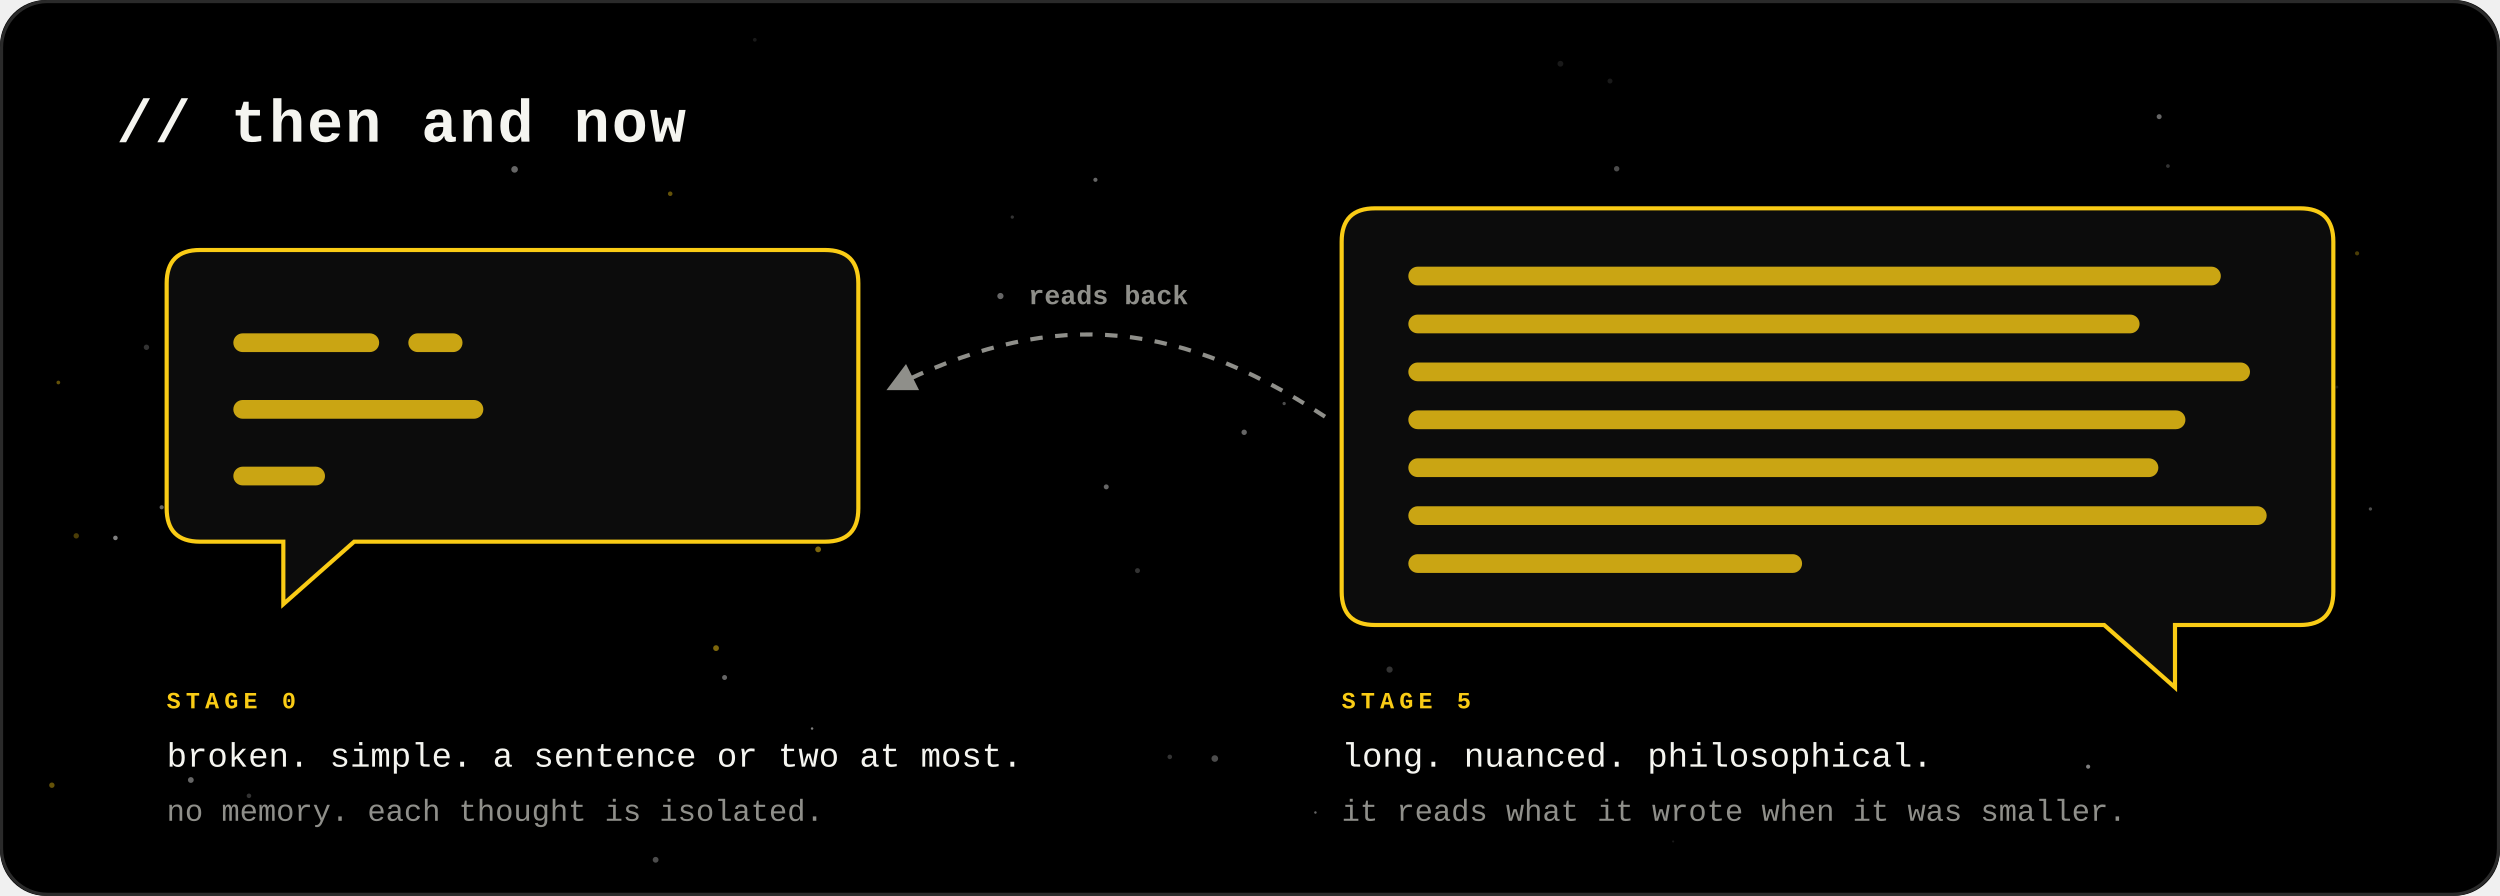
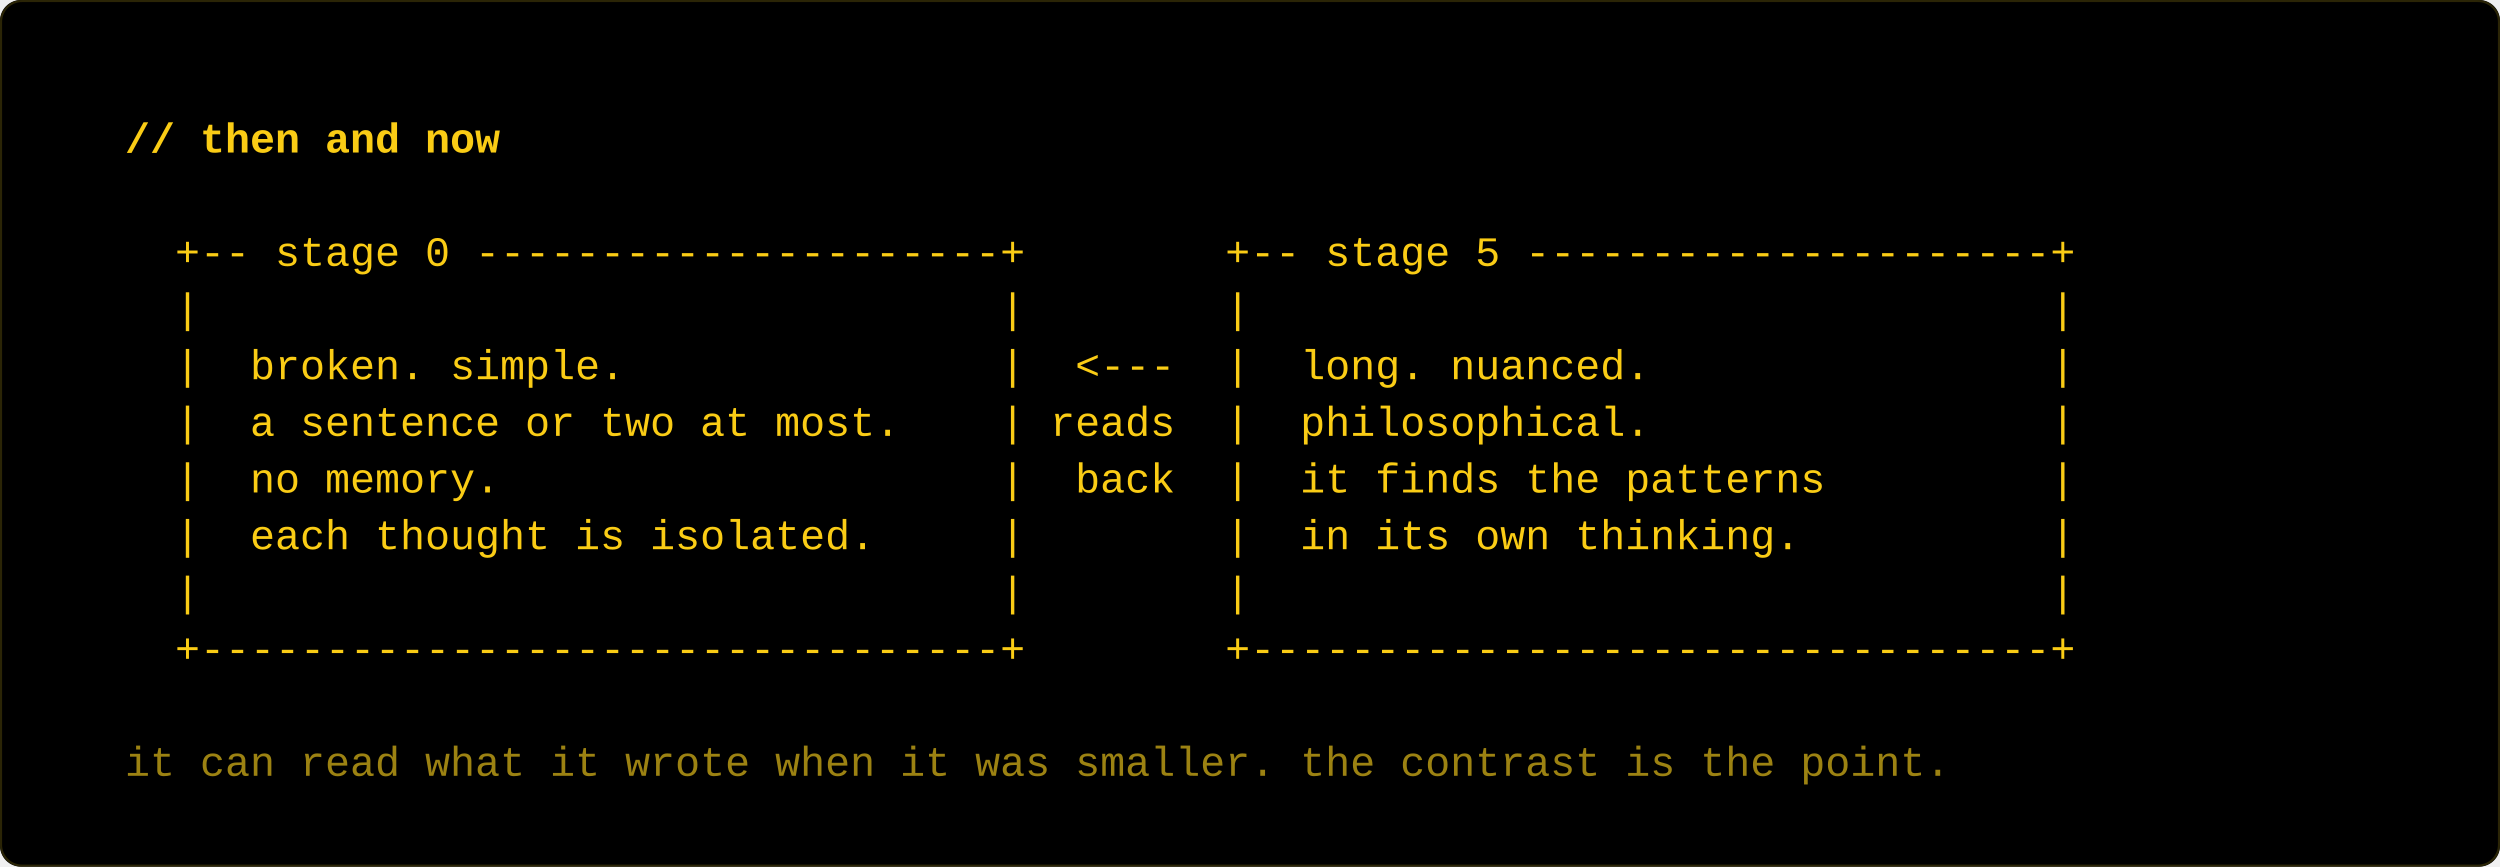
- <svg xmlns="http://www.w3.org/2000/svg" viewBox="0 0 1200 430" width="1200" height="430" role="img" aria-label="then and now. stage 0: broken, simple, a sentence or two, no memory. stage 5: long, nuanced, philosophical, and it reads back over what it wrote when it was smaller.">
-   <defs>
-     <linearGradient id="bg" x1="0" y1="0" x2="0" y2="1">
-       <stop offset="0" stop-color="#000000" />
-       <stop offset="1" stop-color="#000000" />
-     </linearGradient>
-     <linearGradient id="spec" gradientUnits="userSpaceOnUse" x1="60" y1="0" x2="1140" y2="0">
-       <stop offset="0" stop-color="#facc15" />
-       <stop offset="0.2" stop-color="#facc15" />
-       <stop offset="0.3" stop-color="#facc15" />
-       <stop offset="0.5" stop-color="#facc15" />
-       <stop offset="0.7" stop-color="#facc15" />
-       <stop offset="0.8" stop-color="#facc15" />
-       <stop offset="1" stop-color="#facc15" />
-     </linearGradient>
-     <filter id="glow" x="-50%" y="-50%" width="200%" height="200%">
-       <feGaussianBlur stdDeviation="5" result="b" />
-       <feMerge>
-         <feMergeNode in="b" />
-         <feMergeNode in="SourceGraphic" />
-       </feMerge>
-     </filter>
-     <marker id="arr" viewBox="0 0 10 10" refX="8" refY="5" markerWidth="7" markerHeight="7" orient="auto-start-reverse">
-       <path d="M0 0L10 5L0 10z" fill="#8f8f8a" />
-     </marker>
-   </defs>
-   <rect width="1200" height="430" rx="22" fill="url(#bg)" />
-   <circle cx="392.7" cy="263.7" r="1.4" fill="#facc15" opacity="0.5" />
-   <circle cx="321.7" cy="93" r="1.1" fill="#facc15" opacity="0.4" />
-   <circle cx="631.4" cy="390" r="0.6" fill="#ffffff" opacity="0.4" />
-   <circle cx="55.4" cy="258.2" r="1.1" fill="#ffffff" opacity="0.5" />
-   <circle cx="389.8" cy="349.7" r="0.6" fill="#ffffff" opacity="0.5" />
-   <circle cx="36.6" cy="257.2" r="1.3" fill="#facc15" opacity="0.3" />
-   <circle cx="362.3" cy="19.1" r="0.9" fill="#ffffff" opacity="0.1" />
-   <circle cx="305.4" cy="132" r="1" fill="#ffffff" opacity="0.3" />
-   <circle cx="1011.1" cy="131.7" r="1.2" fill="#facc15" opacity="0.2" />
-   <circle cx="531" cy="233.7" r="1.2" fill="#ffffff" opacity="0.4" />
-   <circle cx="912.1" cy="116.7" r="0.5" fill="#ffffff" opacity="0.4" />
-   <circle cx="272.2" cy="144.4" r="1.4" fill="#ffffff" opacity="0.4" />
-   <circle cx="1131.4" cy="121.6" r="1" fill="#facc15" opacity="0.3" />
-   <circle cx="163" cy="256.1" r="1.2" fill="#ffffff" opacity="0.2" />
-   <circle cx="561.5" cy="363.3" r="1.1" fill="#ffffff" opacity="0.2" />
-   <circle cx="583.1" cy="364.1" r="1.6" fill="#ffffff" opacity="0.3" />
-   <circle cx="546" cy="273.9" r="1.2" fill="#ffffff" opacity="0.2" />
-   <circle cx="28" cy="183.6" r="0.9" fill="#facc15" opacity="0.4" />
-   <circle cx="190.4" cy="193.4" r="1.4" fill="#ffffff" opacity="0.3" />
-   <circle cx="70.3" cy="166.7" r="1.3" fill="#ffffff" opacity="0.2" />
-   <circle cx="1036.4" cy="235.3" r="1.3" fill="#ffffff" opacity="0.4" />
-   <circle cx="987.8" cy="165.1" r="1.5" fill="#ffffff" opacity="0.3" />
-   <circle cx="688.5" cy="241.5" r="0.6" fill="#ffffff" opacity="0.5" />
-   <circle cx="597.2" cy="207.5" r="1.3" fill="#ffffff" opacity="0.4" />
-   <circle cx="525.8" cy="86.3" r="1" fill="#ffffff" opacity="0.4" />
-   <circle cx="163" cy="242.6" r="1.3" fill="#ffffff" opacity="0.2" />
-   <circle cx="776" cy="81" r="1.3" fill="#ffffff" opacity="0.3" />
-   <circle cx="24.9" cy="376.9" r="1.3" fill="#facc15" opacity="0.4" />
-   <circle cx="803.1" cy="403.9" r="0.5" fill="#ffffff" opacity="0.1" />
-   <circle cx="1036.4" cy="56" r="1.2" fill="#ffffff" opacity="0.4" />
-   <circle cx="898.6" cy="239.1" r="1.5" fill="#ffffff" opacity="0.1" />
-   <circle cx="314.7" cy="412.7" r="1.4" fill="#ffffff" opacity="0.3" />
-   <circle cx="755.4" cy="269" r="1.4" fill="#ffffff" opacity="0.1" />
-   <circle cx="347.8" cy="325.2" r="1.2" fill="#ffffff" opacity="0.4" />
-   <circle cx="357.3" cy="256" r="1.4" fill="#ffffff" opacity="0.2" />
-   <circle cx="345.2" cy="142.2" r="1.3" fill="#ffffff" opacity="0.3" />
-   <circle cx="91.6" cy="374.4" r="1.4" fill="#ffffff" opacity="0.4" />
-   <circle cx="480.2" cy="142.1" r="1.5" fill="#ffffff" opacity="0.4" />
-   <circle cx="1137.8" cy="244.3" r="0.8" fill="#ffffff" opacity="0.3" />
-   <circle cx="667" cy="321.4" r="1.5" fill="#ffffff" opacity="0.2" />
-   <circle cx="772.8" cy="38.9" r="1.2" fill="#ffffff" opacity="0.1" />
-   <circle cx="1027.4" cy="230.8" r="1" fill="#ffffff" opacity="0.4" />
-   <circle cx="119.5" cy="382" r="1.1" fill="#ffffff" opacity="0.2" />
-   <circle cx="747.3" cy="102.1" r="1" fill="#facc15" opacity="0.2" />
-   <circle cx="749" cy="30.6" r="1.4" fill="#ffffff" opacity="0.1" />
-   <circle cx="485.9" cy="104.2" r="0.8" fill="#ffffff" opacity="0.2" />
-   <circle cx="876.1" cy="206.9" r="0.7" fill="#ffffff" opacity="0.4" />
-   <circle cx="247" cy="81.3" r="1.6" fill="#ffffff" opacity="0.4" />
-   <circle cx="832" cy="130.5" r="0.9" fill="#ffffff" opacity="0.4" />
-   <circle cx="1002.3" cy="368" r="1" fill="#ffffff" opacity="0.5" />
-   <circle cx="1040.6" cy="79.7" r="0.9" fill="#ffffff" opacity="0.2" />
-   <circle cx="1012.2" cy="132.9" r="0.8" fill="#ffffff" opacity="0.4" />
-   <circle cx="343.7" cy="311.1" r="1.4" fill="#facc15" opacity="0.5" />
-   <circle cx="1121.7" cy="185.8" r="0.7" fill="#ffffff" opacity="0.1" />
-   <circle cx="762" cy="234.3" r="1.5" fill="#ffffff" opacity="0.3" />
-   <circle cx="77.6" cy="243.5" r="1" fill="#ffffff" opacity="0.4" />
-   <circle cx="616.4" cy="193.7" r="0.8" fill="#ffffff" opacity="0.3" />
-   <rect x="0.75" y="0.75" width="1198.5" height="428.5" rx="22" fill="none" stroke="#2a2a2a" stroke-width="1.5" />
-   <text x="56" y="68" font-family="Consolas,'SF Mono',SFMono-Regular,Menlo,'Liberation Mono','Courier New',monospace" font-size="28.8" fill="#f5f5f0" font-weight="700" letter-spacing="1">// then and now</text>
-   <path d="M96 120h300q16 0 16 16v108q0 16 -16 16H170l-34 30v-30H96q-16 0 -16 -16V136q0 -16 16 -16z" fill="#0c0c0c" stroke="#facc15" stroke-width="2" />
-   <rect x="112" y="160" width="70" height="9" rx="4.5" fill="#facc15" opacity="0.8" />
-   <rect x="196" y="160" width="26" height="9" rx="4.5" fill="#facc15" opacity="0.8" />
-   <rect x="112" y="192" width="120" height="9" rx="4.5" fill="#facc15" opacity="0.8" />
-   <rect x="112" y="224" width="44" height="9" rx="4.5" fill="#facc15" opacity="0.8" />
-   <path d="M660 100h444q16 0 16 16v168q0 16 -16 16h-60v30l-34 -30H660q-16 0 -16 -16V116q0 -16 16 -16z" fill="#0c0c0c" stroke="#facc15" stroke-width="2" />
-   <rect x="676" y="128" width="390" height="9" rx="4.5" fill="#facc15" opacity="0.8" />
-   <rect x="676" y="151" width="351" height="9" rx="4.5" fill="#facc15" opacity="0.8" />
-   <rect x="676" y="174" width="404" height="9" rx="4.5" fill="#facc15" opacity="0.8" />
-   <rect x="676" y="197" width="373" height="9" rx="4.5" fill="#facc15" opacity="0.8" />
-   <rect x="676" y="220" width="360" height="9" rx="4.5" fill="#facc15" opacity="0.8" />
-   <rect x="676" y="243" width="412" height="9" rx="4.5" fill="#facc15" opacity="0.8" />
-   <rect x="676" y="266" width="189" height="9" rx="4.5" fill="#facc15" opacity="0.8" />
-   <path d="M636 200C560 150 500 150 428 186" fill="none" stroke="#8f8f8a" stroke-width="2" stroke-dasharray="6 6" marker-end="url(#arr)" />
-   <text x="532" y="146" font-family="Consolas,'SF Mono',SFMono-Regular,Menlo,'Liberation Mono','Courier New',monospace" font-size="12.8" fill="#8f8f8a" text-anchor="middle" font-weight="700">reads back</text>
-   <text x="80" y="340" font-family="Consolas,'SF Mono',SFMono-Regular,Menlo,'Liberation Mono','Courier New',monospace" font-size="11.2" fill="#facc15" font-weight="600" letter-spacing="2.5">STAGE 0</text>
-   <text x="80" y="368" font-family="Consolas,'SF Mono',SFMono-Regular,Menlo,'Liberation Mono','Courier New',monospace" font-size="16.3" fill="#f5f5f0">broken. simple. a sentence or two at most.</text>
-   <text x="80" y="394" font-family="Consolas,'SF Mono',SFMono-Regular,Menlo,'Liberation Mono','Courier New',monospace" font-size="14.6" fill="#8f8f8a">no memory. each thought is isolated.</text>
-   <text x="644" y="340" font-family="Consolas,'SF Mono',SFMono-Regular,Menlo,'Liberation Mono','Courier New',monospace" font-size="11.2" fill="#facc15" font-weight="600" letter-spacing="2.5">STAGE 5</text>
-   <text x="644" y="368" font-family="Consolas,'SF Mono',SFMono-Regular,Menlo,'Liberation Mono','Courier New',monospace" font-size="16.3" fill="#f5f5f0">long. nuanced. philosophical.</text>
-   <text x="644" y="394" font-family="Consolas,'SF Mono',SFMono-Regular,Menlo,'Liberation Mono','Courier New',monospace" font-size="14.6" fill="#8f8f8a">it reads what it wrote when it was smaller.</text>
+ <svg xmlns="http://www.w3.org/2000/svg" viewBox="0 0 1200 416" width="1200" height="416" role="img" aria-label="then and now. stage 0: broken, simple, a sentence or two, no memory. stage 5: long, nuanced, philosophical, and it reads back over what it wrote when it was smaller.">
+   <rect width="1200" height="416" rx="10" fill="#000000" />
+   <rect x="0.5" y="0.5" width="1199" height="415" rx="10" fill="none" stroke="#2b2506" />
+   <g font-family="Consolas,'SF Mono',SFMono-Regular,Menlo,'Liberation Mono','Courier New',monospace" xml:space="preserve">
+     <text x="60.0" y="73.2" font-size="20" textLength="180.0" lengthAdjust="spacing" fill="#facc15" font-weight="700">// then and now</text>
+     <text x="84.0" y="127.6" font-size="20" textLength="912.0" lengthAdjust="spacing" fill="#facc15">+-- stage 0 ---------------------+        +-- stage 5 ---------------------+</text>
+     <text x="84.0" y="154.8" font-size="20" textLength="912.0" lengthAdjust="spacing" fill="#facc15">|                                |        |                                |</text>
+     <text x="84.0" y="182.0" font-size="20" textLength="912.0" lengthAdjust="spacing" fill="#facc15">|  broken. simple.               |  &lt;---  |  long. nuanced.                |</text>
+     <text x="84.0" y="209.2" font-size="20" textLength="912.0" lengthAdjust="spacing" fill="#facc15">|  a sentence or two at most.    | reads  |  philosophical.                |</text>
+     <text x="84.0" y="236.4" font-size="20" textLength="912.0" lengthAdjust="spacing" fill="#facc15">|  no memory.                    |  back  |  it finds the patterns         |</text>
+     <text x="84.0" y="263.6" font-size="20" textLength="912.0" lengthAdjust="spacing" fill="#facc15">|  each thought is isolated.     |        |  in its own thinking.          |</text>
+     <text x="84.0" y="290.8" font-size="20" textLength="912.0" lengthAdjust="spacing" fill="#facc15">|                                |        |                                |</text>
+     <text x="84.0" y="318.0" font-size="20" textLength="912.0" lengthAdjust="spacing" fill="#facc15">+--------------------------------+        +--------------------------------+</text>
+     <text x="60.0" y="372.4" font-size="20" textLength="876.0" lengthAdjust="spacing" fill="#9c8212">it can read what it wrote when it was smaller. the contrast is the point.</text>
+   </g>
</svg>
